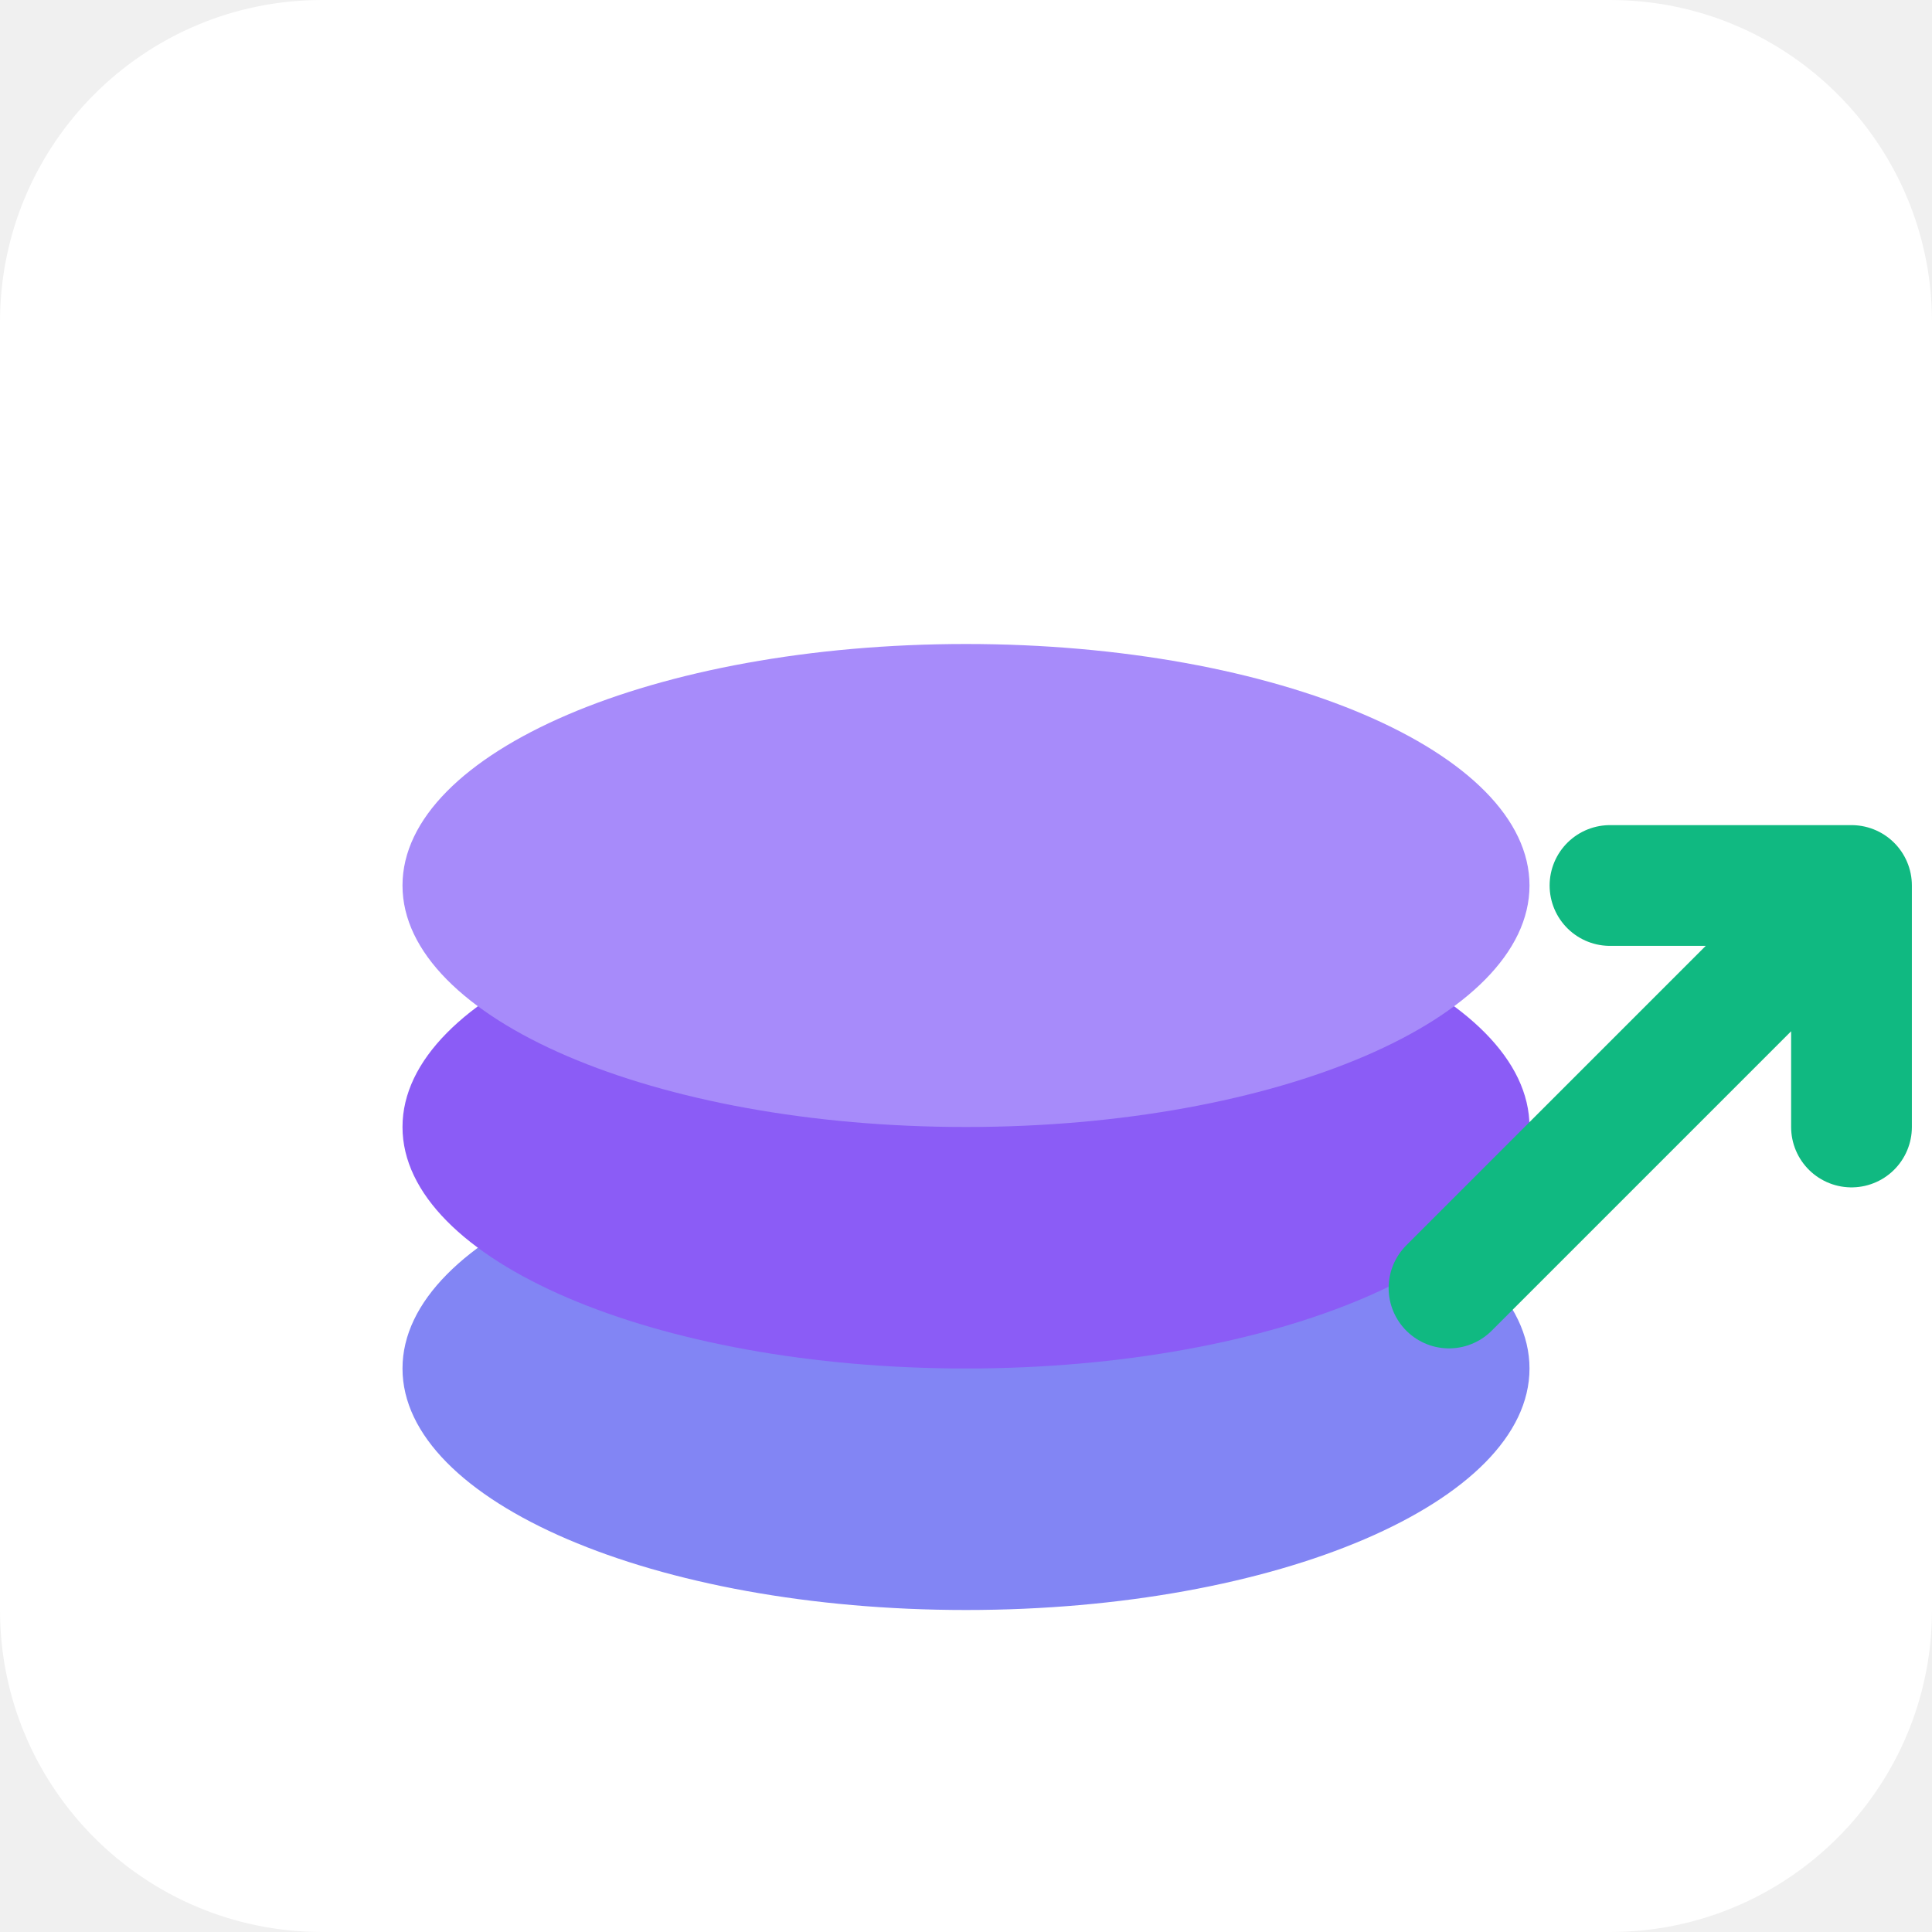
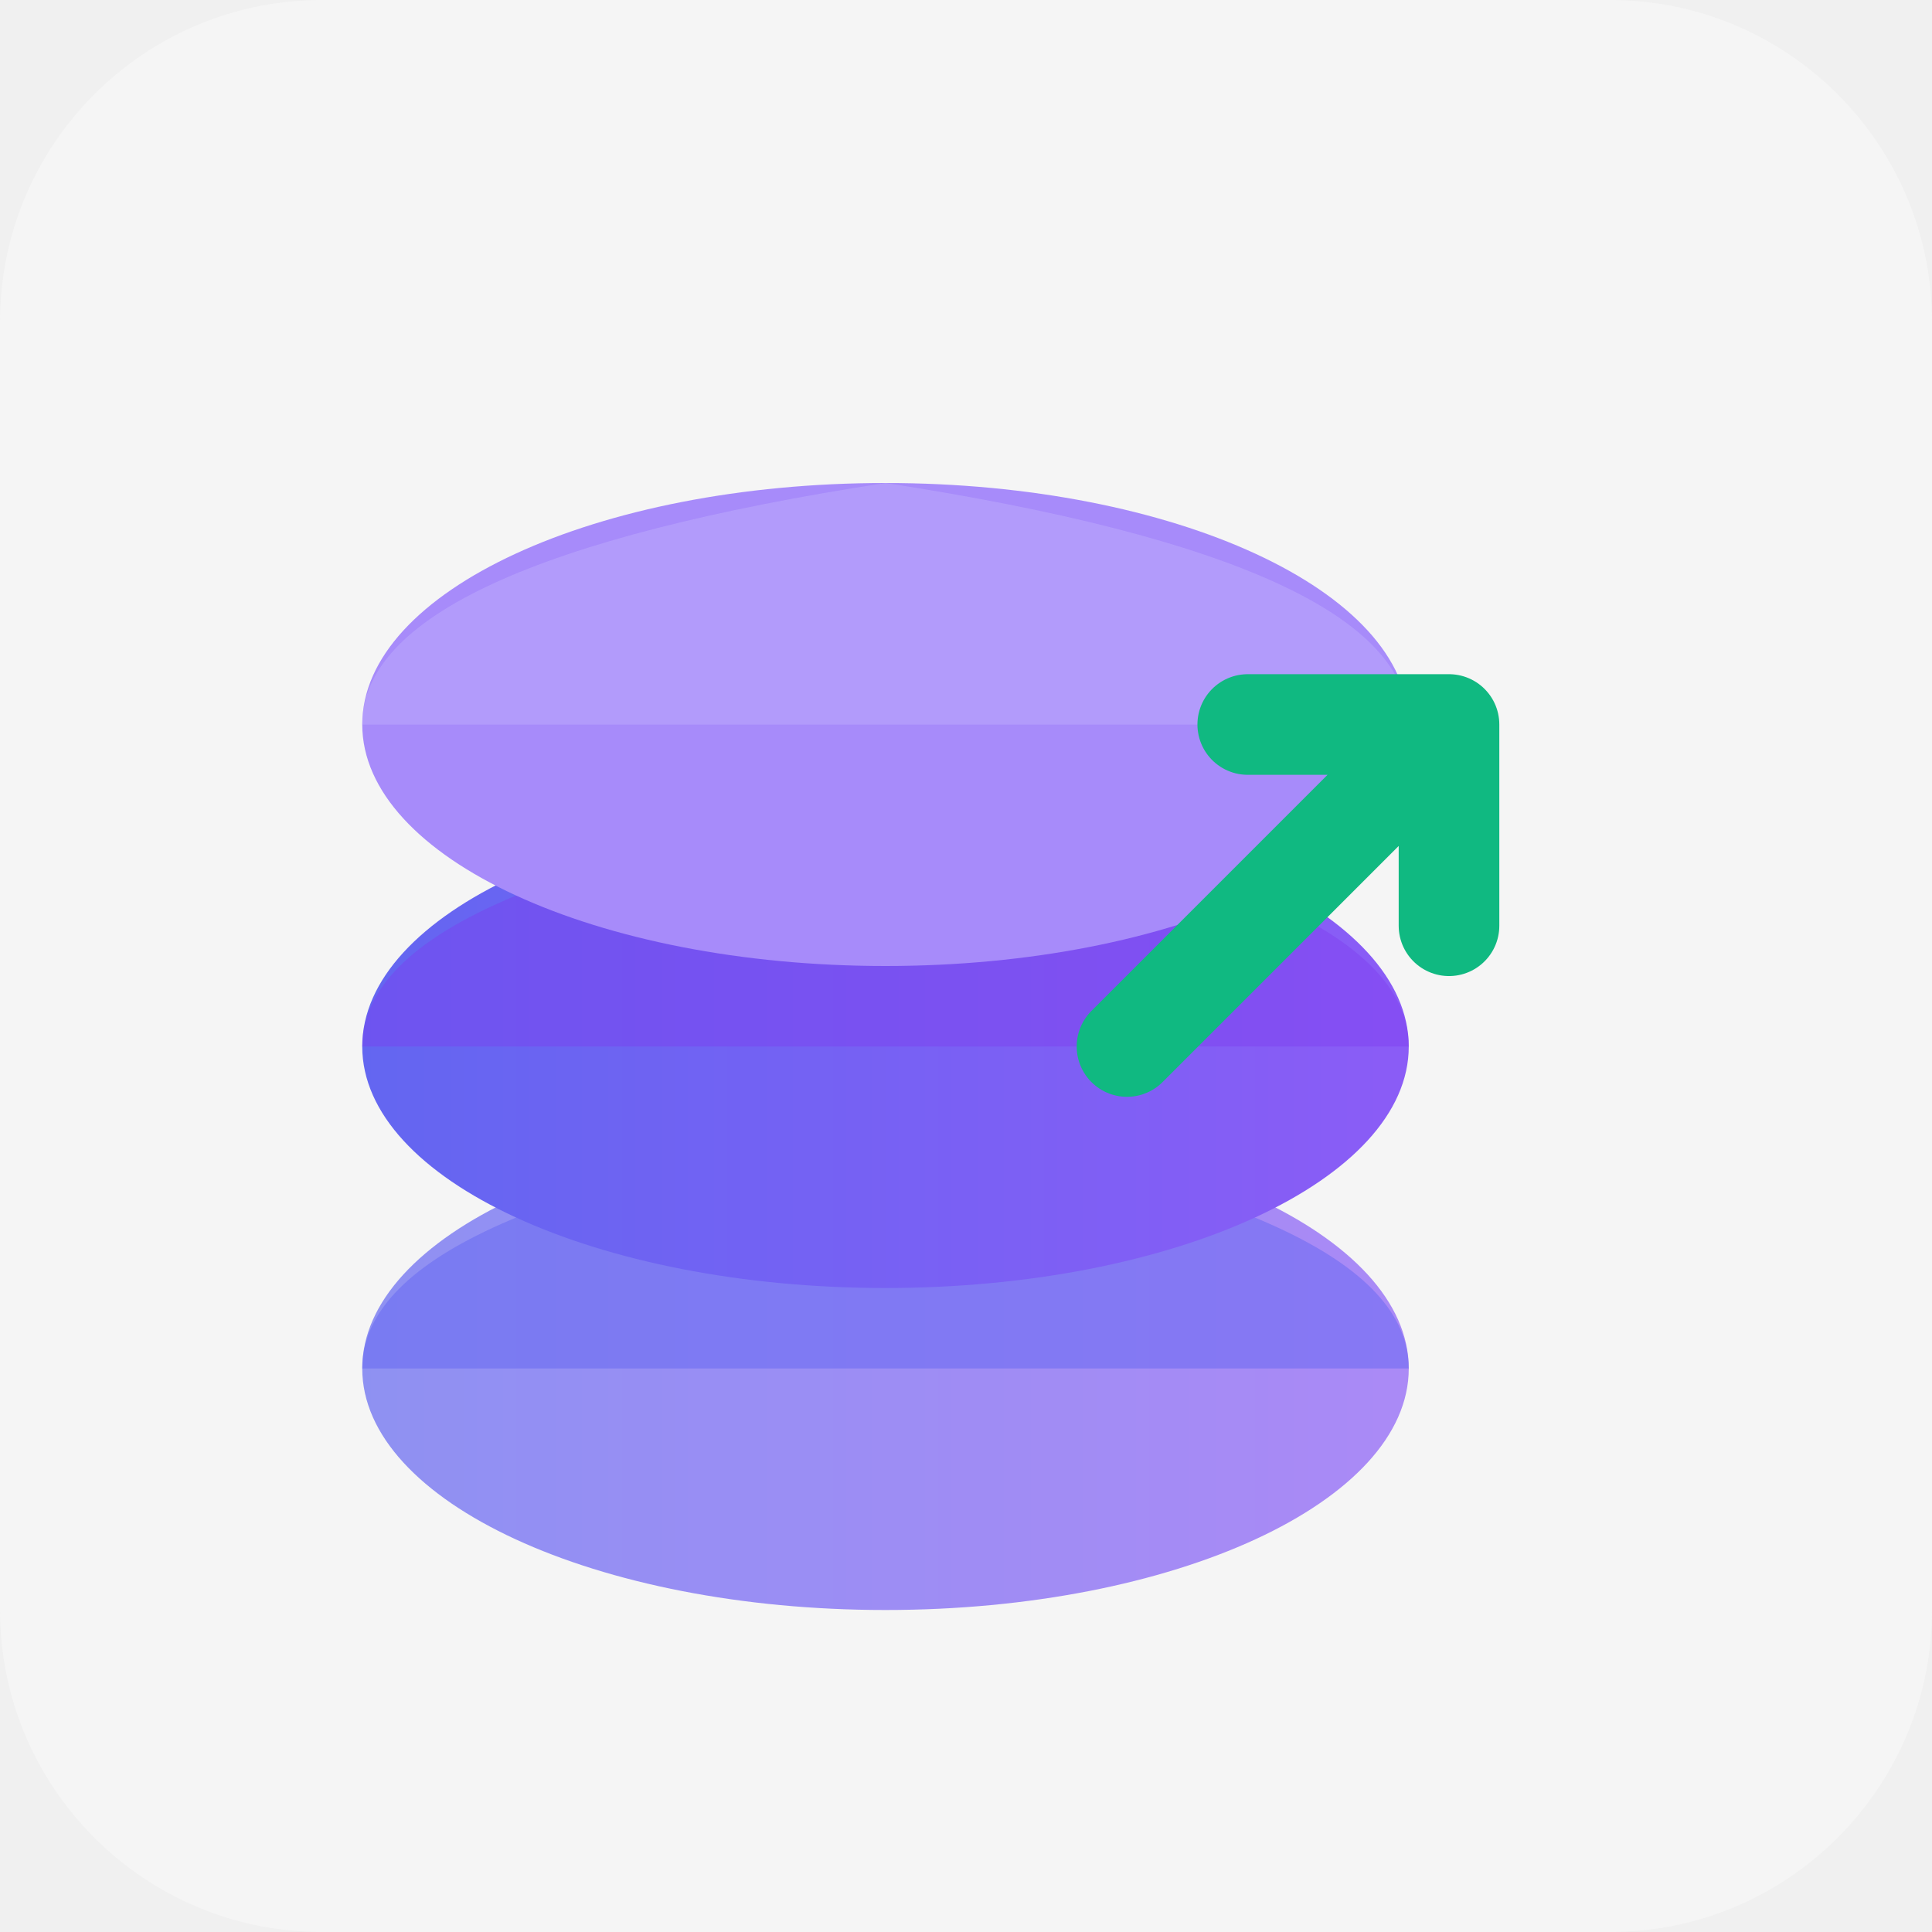
<svg xmlns="http://www.w3.org/2000/svg" viewBox="0 0 48 48">
-   <rect width="48" height="48" fill="#ffffff" rx="8" />
-   <g transform="translate(8, 12)">
-     <ellipse cx="16" cy="22" rx="14" ry="6" fill="#6366f1" opacity="0.8" />
-     <ellipse cx="16" cy="16" rx="14" ry="6" fill="#8b5cf6" />
-     <ellipse cx="16" cy="10" rx="14" ry="6" fill="#a78bfa" />
-     <path d="M28 20 L38 10 M38 10 L32 10 M38 10 L38 16" stroke="#10b981" stroke-width="3" fill="none" stroke-linecap="round" stroke-linejoin="round" />
+   <rect width="48" height="48" fill="#f5f5f5" rx="8" />
+   <defs>
+     <linearGradient id="favicon_grad" x1="0%" y1="0%" x2="100%" y2="0%">
+       <stop offset="0%" style="stop-color:#6366f1;stop-opacity:1" />
+       <stop offset="100%" style="stop-color:#8b5cf6;stop-opacity:1" />
+     </linearGradient>
+   </defs>
+   <g transform="translate(6, 10)">
+     <ellipse cx="16" cy="24" rx="13" ry="6" fill="url(#favicon_grad)" opacity="0.7" />
+     <path d="M 3 24 Q 3 20 16 18 Q 29 20 29 24" fill="#6366f1" opacity="0.5" />
+     <ellipse cx="16" cy="16" rx="13" ry="6" fill="url(#favicon_grad)" />
+     <path d="M 3 16 Q 3 12 16 10 Q 29 12 29 16" fill="#7c3aed" opacity="0.4" />
+     <ellipse cx="16" cy="8" rx="13" ry="6" fill="#a78bfa" />
+     <path d="M 3 8 Q 3 4 16 2 Q 29 4 29 8" fill="#c4b5fd" opacity="0.4" />
+     <g transform="translate(22, 6)">
+       <path d="M 0 10 L 8 2 M 8 2 L 3 2 M 8 2 L 8 7" stroke="#10b981" stroke-width="2.5" fill="none" stroke-linecap="round" stroke-linejoin="round" />
+     </g>
  </g>
</svg>
